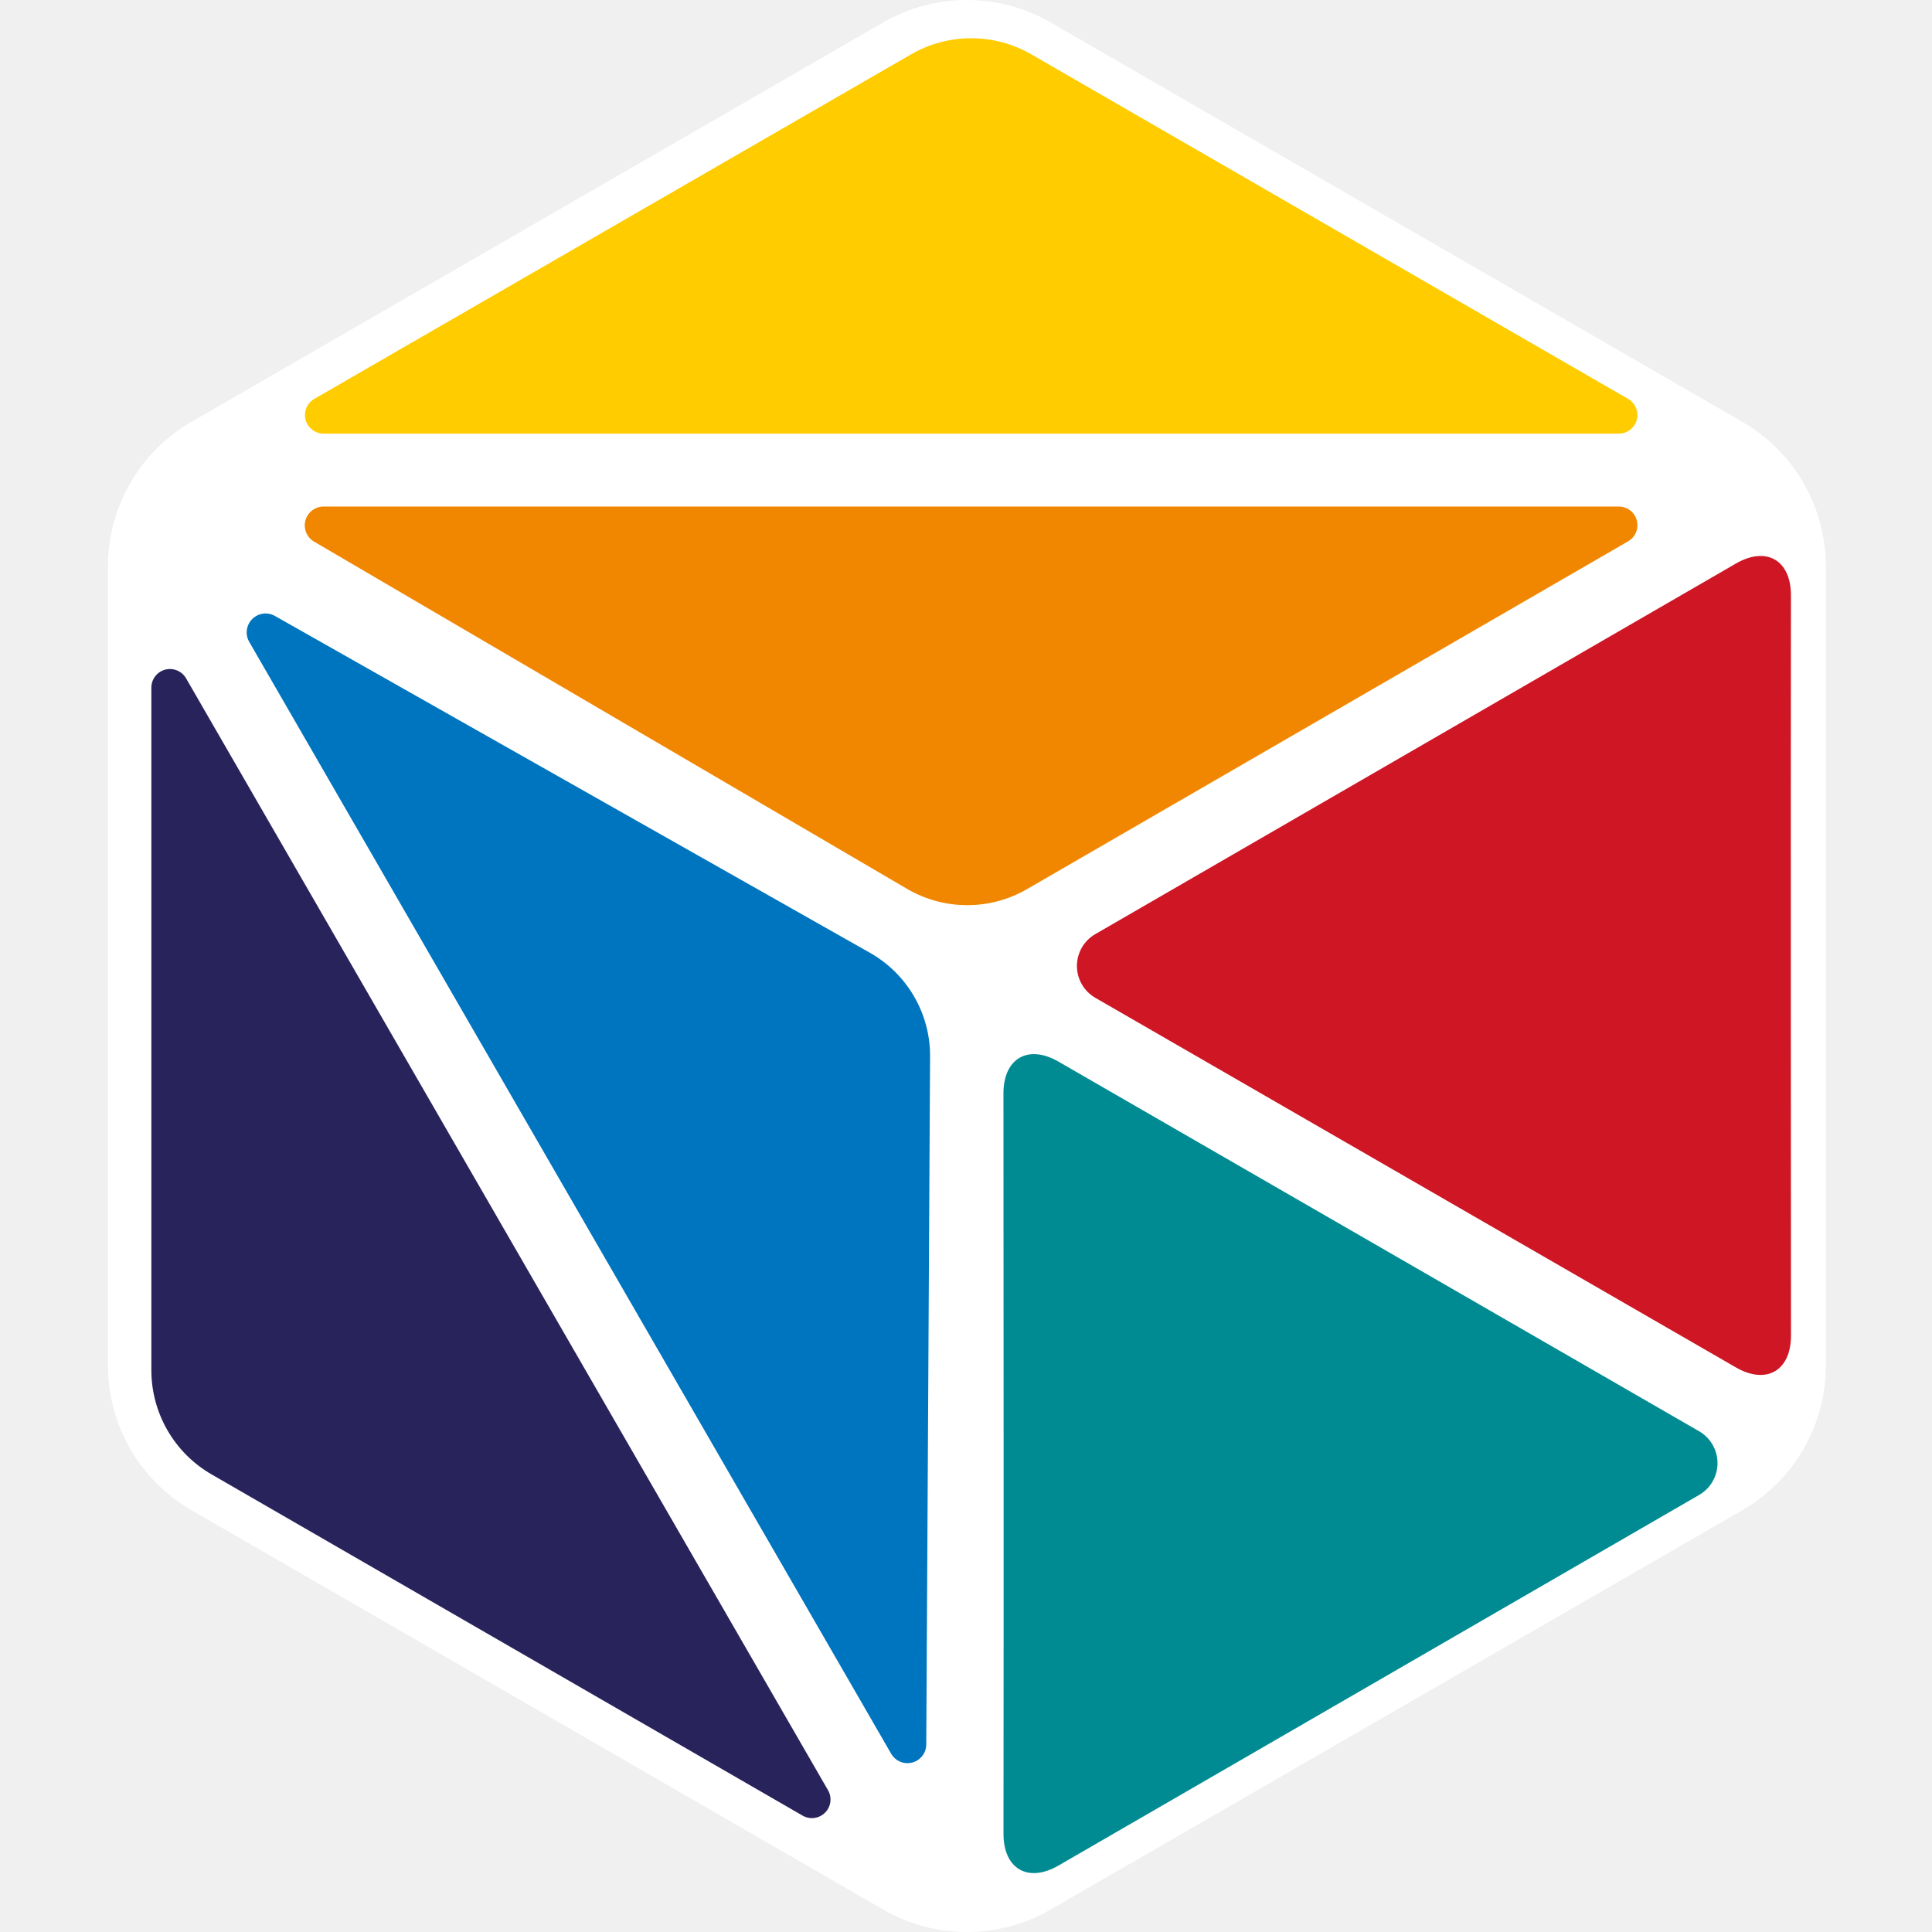
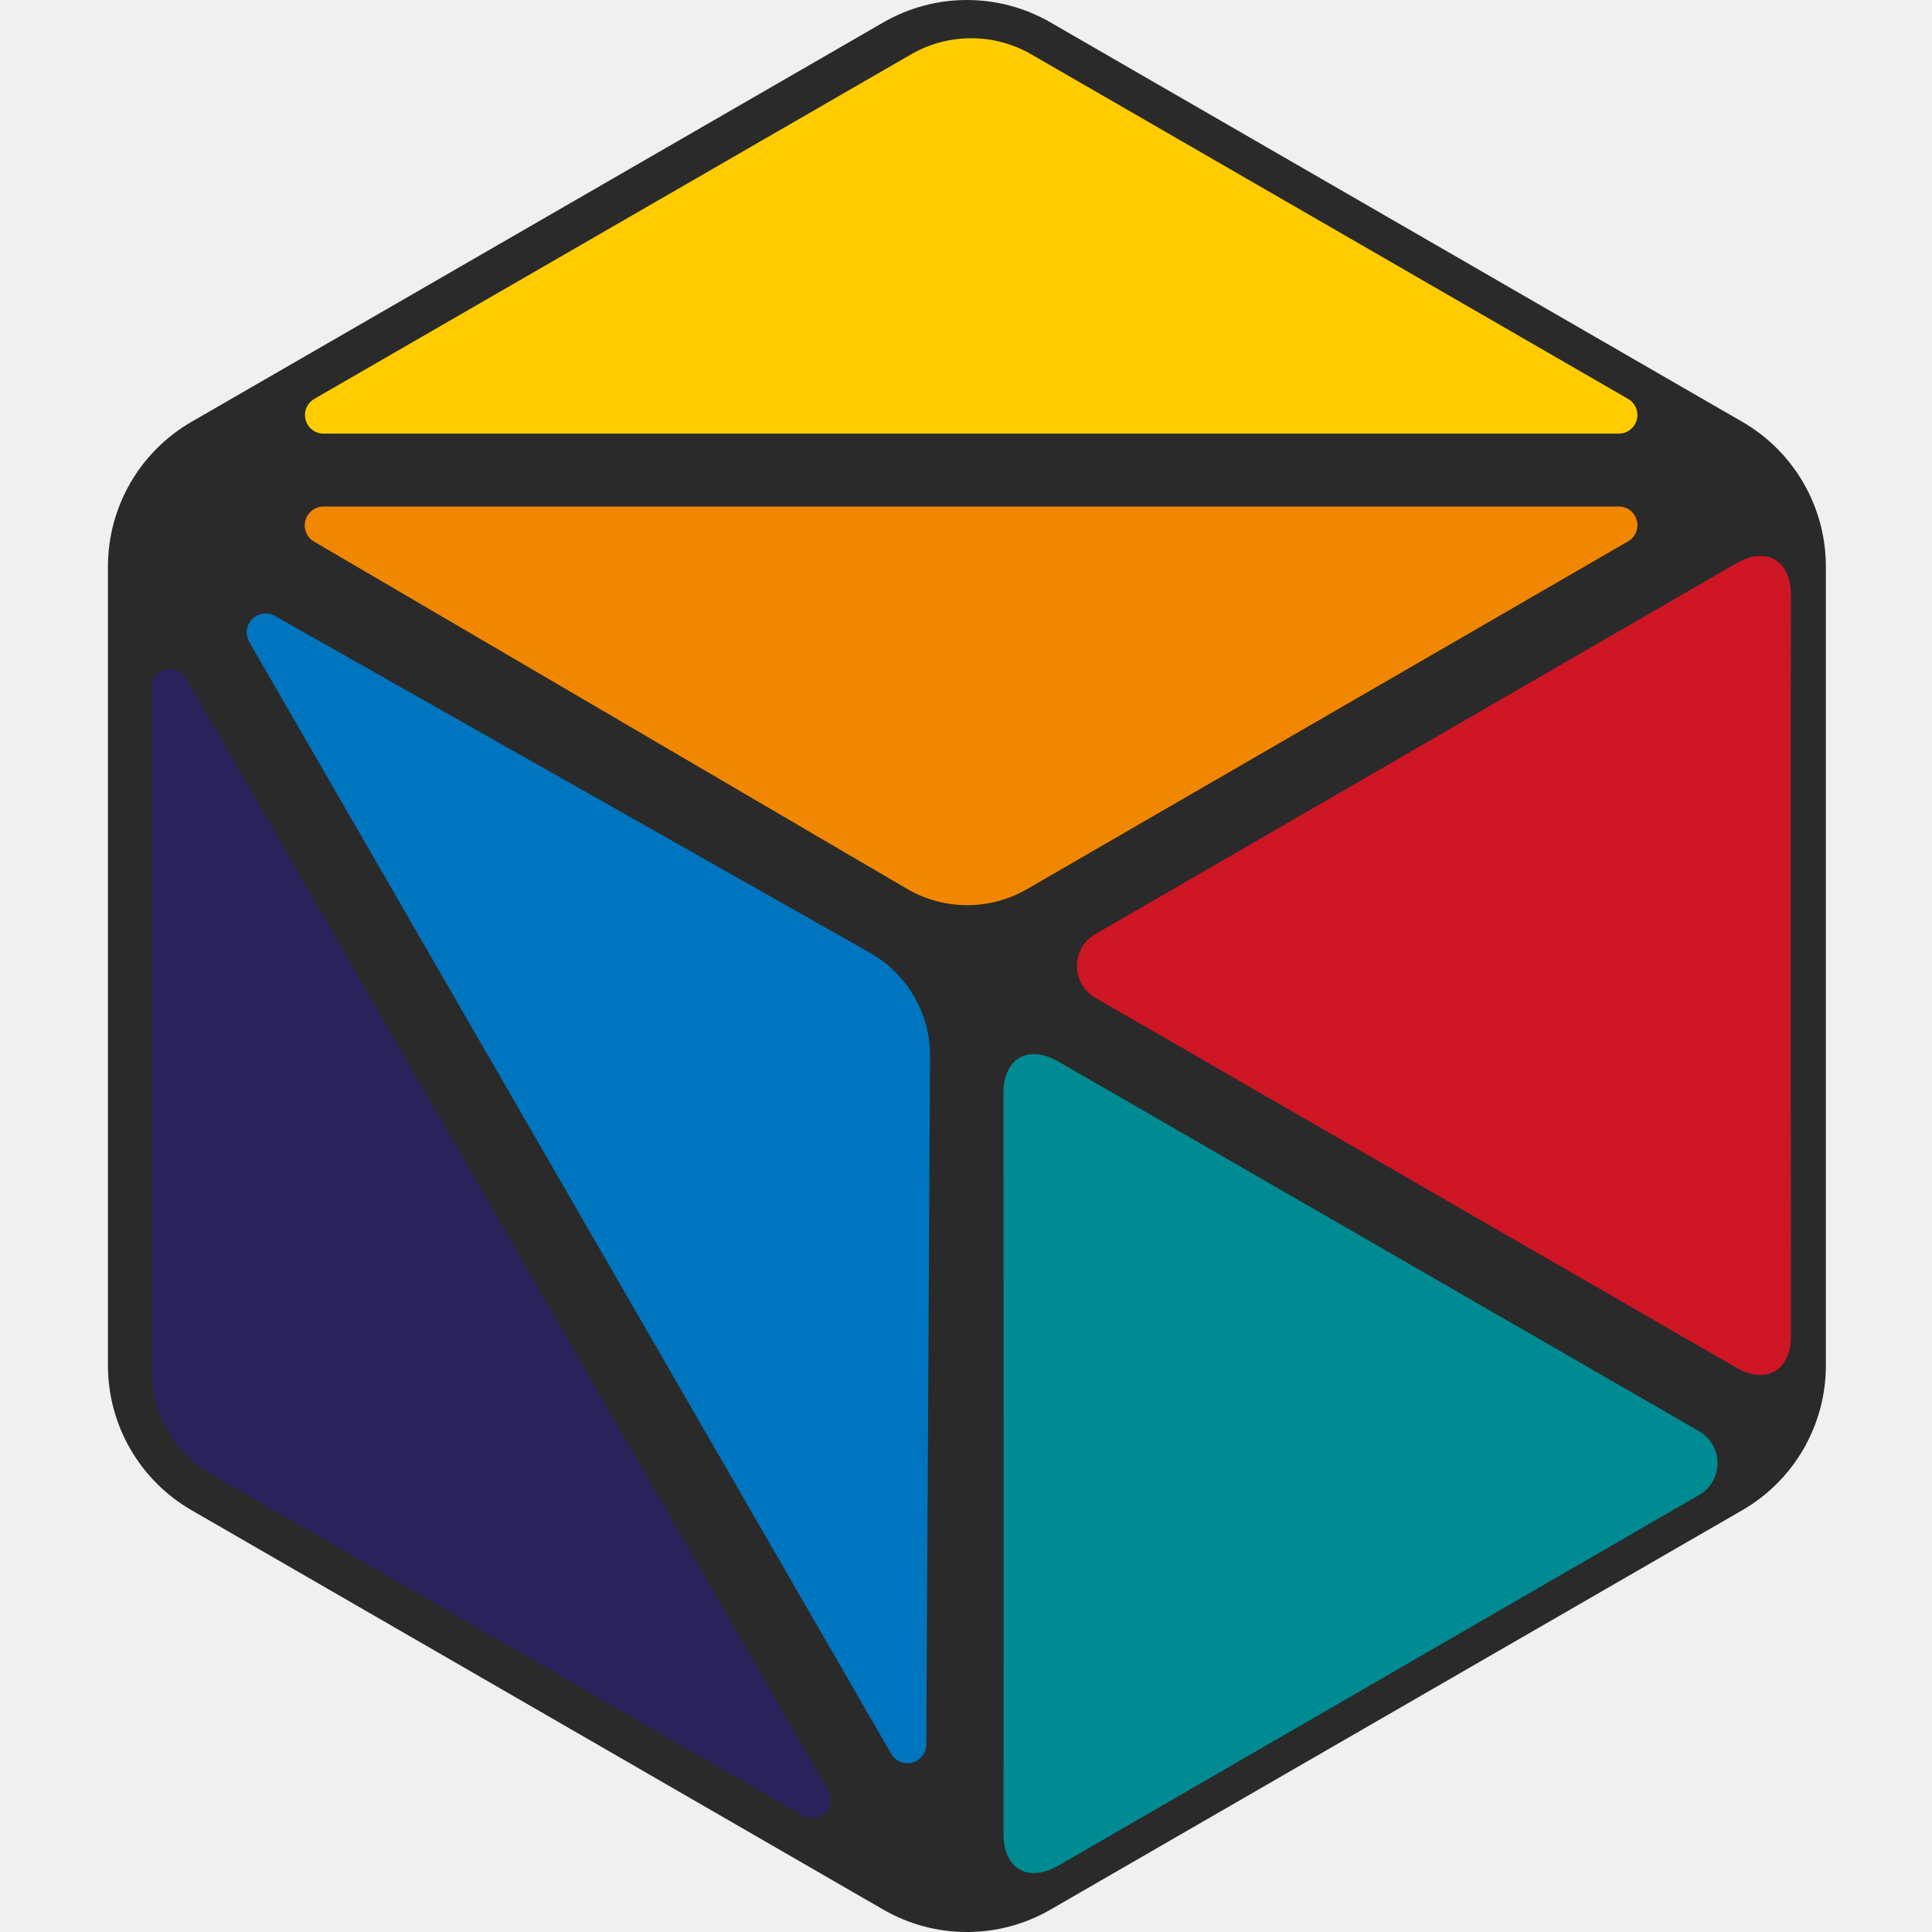
<svg xmlns="http://www.w3.org/2000/svg" viewBox="28.78 21.97 403.62 403.62">
+   <style>.backing{fill:#2a2a2a}@media (prefers-color-scheme:dark){.backing{fill:#fff}}</style>
  <g transform="matrix(1.523255,0,0,1.523255,-120.7565,-117.0947)">
-     <path style="fill:#ffffff" d="m 189.586,36.956 90.57,52.291 a 21.87,21.87 60 0 1 10.935,18.94 l 0,104.582 a 21.87,21.87 120 0 1 -10.935,18.94 l -90.57,52.291 a 21.87,21.87 1.5352346e-6 0 1 -21.87,0 L 77.146,231.708 a 21.87,21.87 60 0 1 -10.935,-18.94 l 2e-6,-104.582 a 21.87,21.87 120 0 1 10.935,-18.94 L 167.716,36.956 a 21.87,21.87 1.5352345e-6 0 1 21.87,10e-7 z" transform="matrix(1.047727,0,0,1.047727,43.60197,55.64506)" />
+     <path class="backing" d="m 189.586,36.956 90.57,52.291 a 21.87,21.87 60 0 1 10.935,18.94 l 0,104.582 a 21.87,21.87 120 0 1 -10.935,18.94 l -90.57,52.291 a 21.87,21.87 1.5352346e-6 0 1 -21.87,0 L 77.146,231.708 a 21.87,21.87 60 0 1 -10.935,-18.94 l 2e-6,-104.582 a 21.87,21.87 120 0 1 10.935,-18.94 L 167.716,36.956 a 21.87,21.87 1.5352345e-6 0 1 21.87,10e-7 z" transform="matrix(1.047727,0,0,1.047727,43.60197,55.64506)" />
    <path style="fill:#29235c" transform="translate(52.71665,63.34464)" d="m 66.211,122.26 v 93.609 a 16.498,16.498 60 0 0 8.249,14.287 l 81.068,46.805 a 2.552,2.552 135 0 0 3.486,-3.486 L 70.973,120.984 a 2.552,2.552 165 0 0 -4.763,1.276 z" />
    <path style="fill:#008b92" d="m 235.791,241.268 c 0.014,20.102 0.043,70.317 0.006,101.525 -0.006,4.822 3.371,6.774 7.545,4.359 l 87.862,-50.827 a 5.044,5.044 89.968 0 0 -0.005,-8.736 l -87.852,-50.689 c -4.177,-2.41 -7.559,-0.454 -7.556,4.368 z" />
    <path style="fill:#ce1625" d="m 336.25,168.582 -87.862,50.827 a 5.044,5.044 89.968 0 0 0.005,8.736 l 87.852,50.689 c 4.177,2.41 7.559,0.454 7.556,-4.368 -0.014,-20.102 -0.043,-70.317 -0.006,-101.525 0.006,-4.822 -3.371,-6.774 -7.545,-4.359 z" />
    <path style="fill:#0075bf" transform="translate(52.71665,63.34464)" d="m 79.634,115.984 88.041,152.491 a 2.58,2.58 165.158 0 0 4.815,-1.276 l 0.521,-94.351 a 16.235,16.235 59.916 0 0 -8.236,-14.217 L 83.16,112.428 a 2.595,2.595 134.757 0 0 -3.526,3.556 z" />
    <path style="fill:#f18700" transform="translate(52.71665,63.34464)" d="m 88.528,102.234 81.315,47.616 a 16.364,16.364 0.149 0 0 16.464,0.043 l 82.442,-47.702 a 2.557,2.557 74.973 0 0 -1.281,-4.77 l -177.635,0 a 2.584,2.584 105.176 0 0 -1.306,4.813 z" />
    <path style="fill:#ffcc00" transform="translate(52.71665,63.34464)" d="M 170.402,35.405 88.557,82.658 a 2.552,2.552 75 0 0 1.276,4.763 l 177.635,0 a 2.552,2.552 105 0 0 1.276,-4.763 L 186.9,35.405 a 16.498,16.498 180 0 0 -16.498,1.8e-5 z" />
  </g>
</svg>
